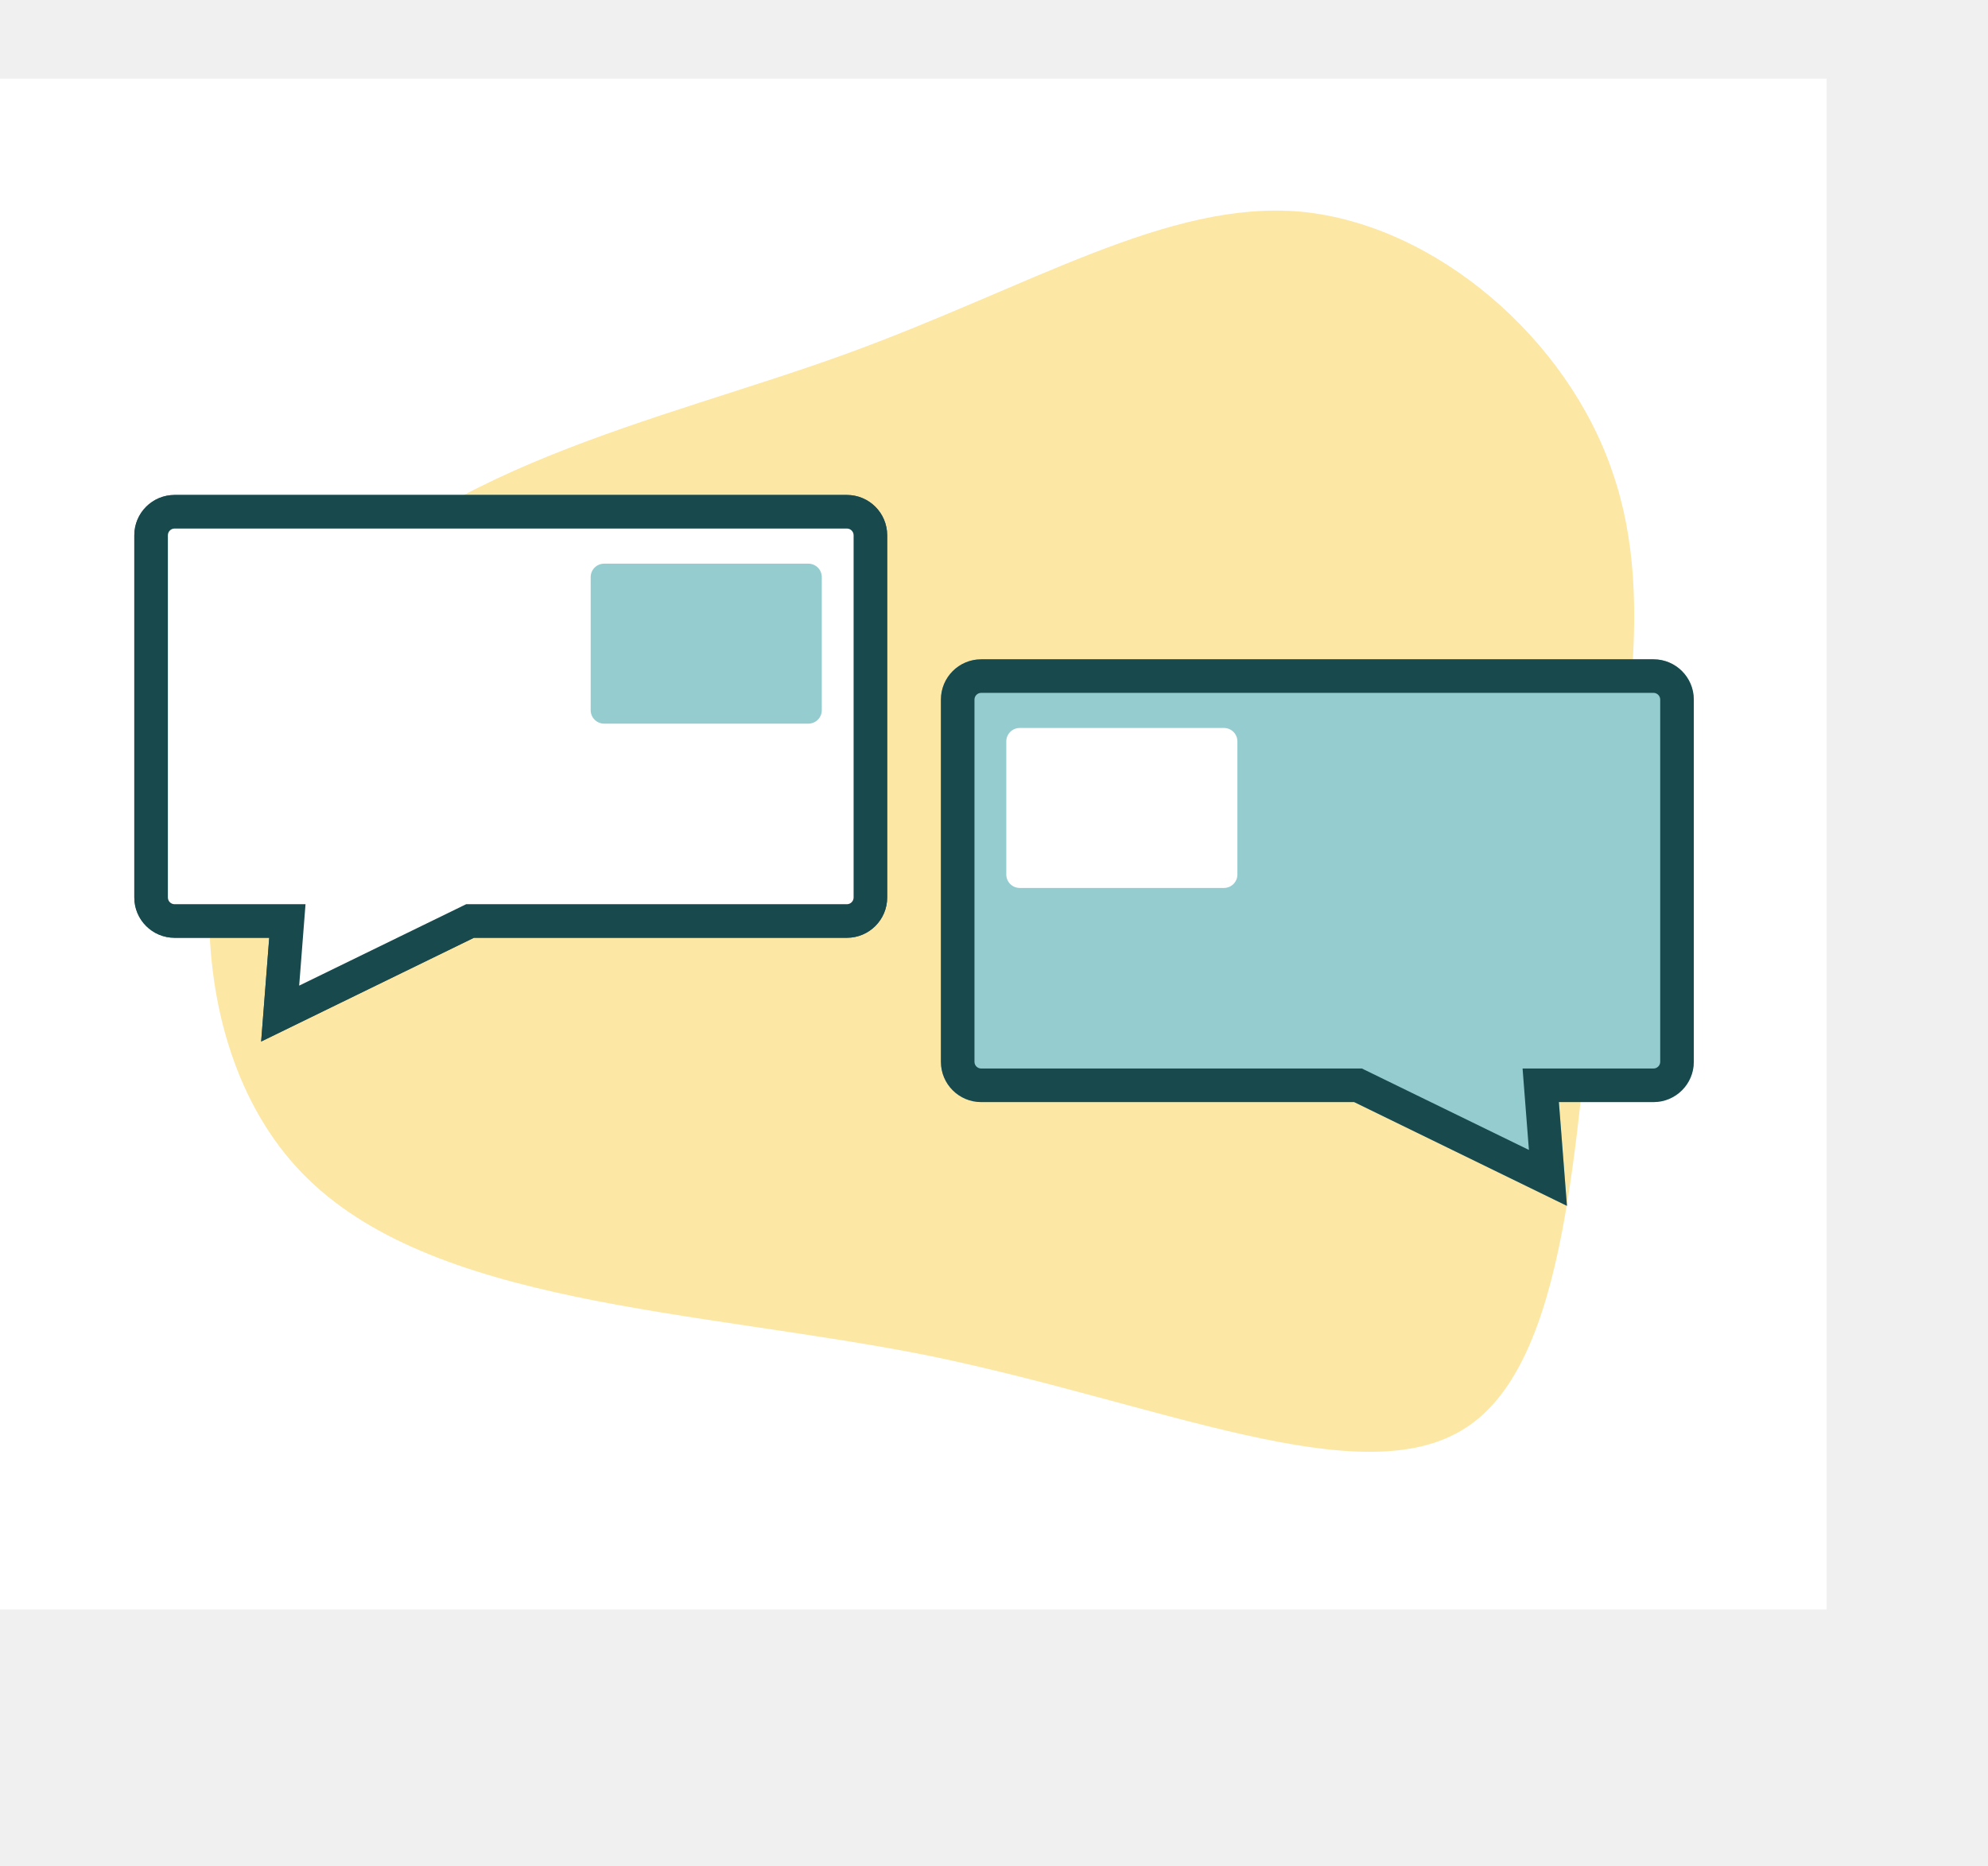
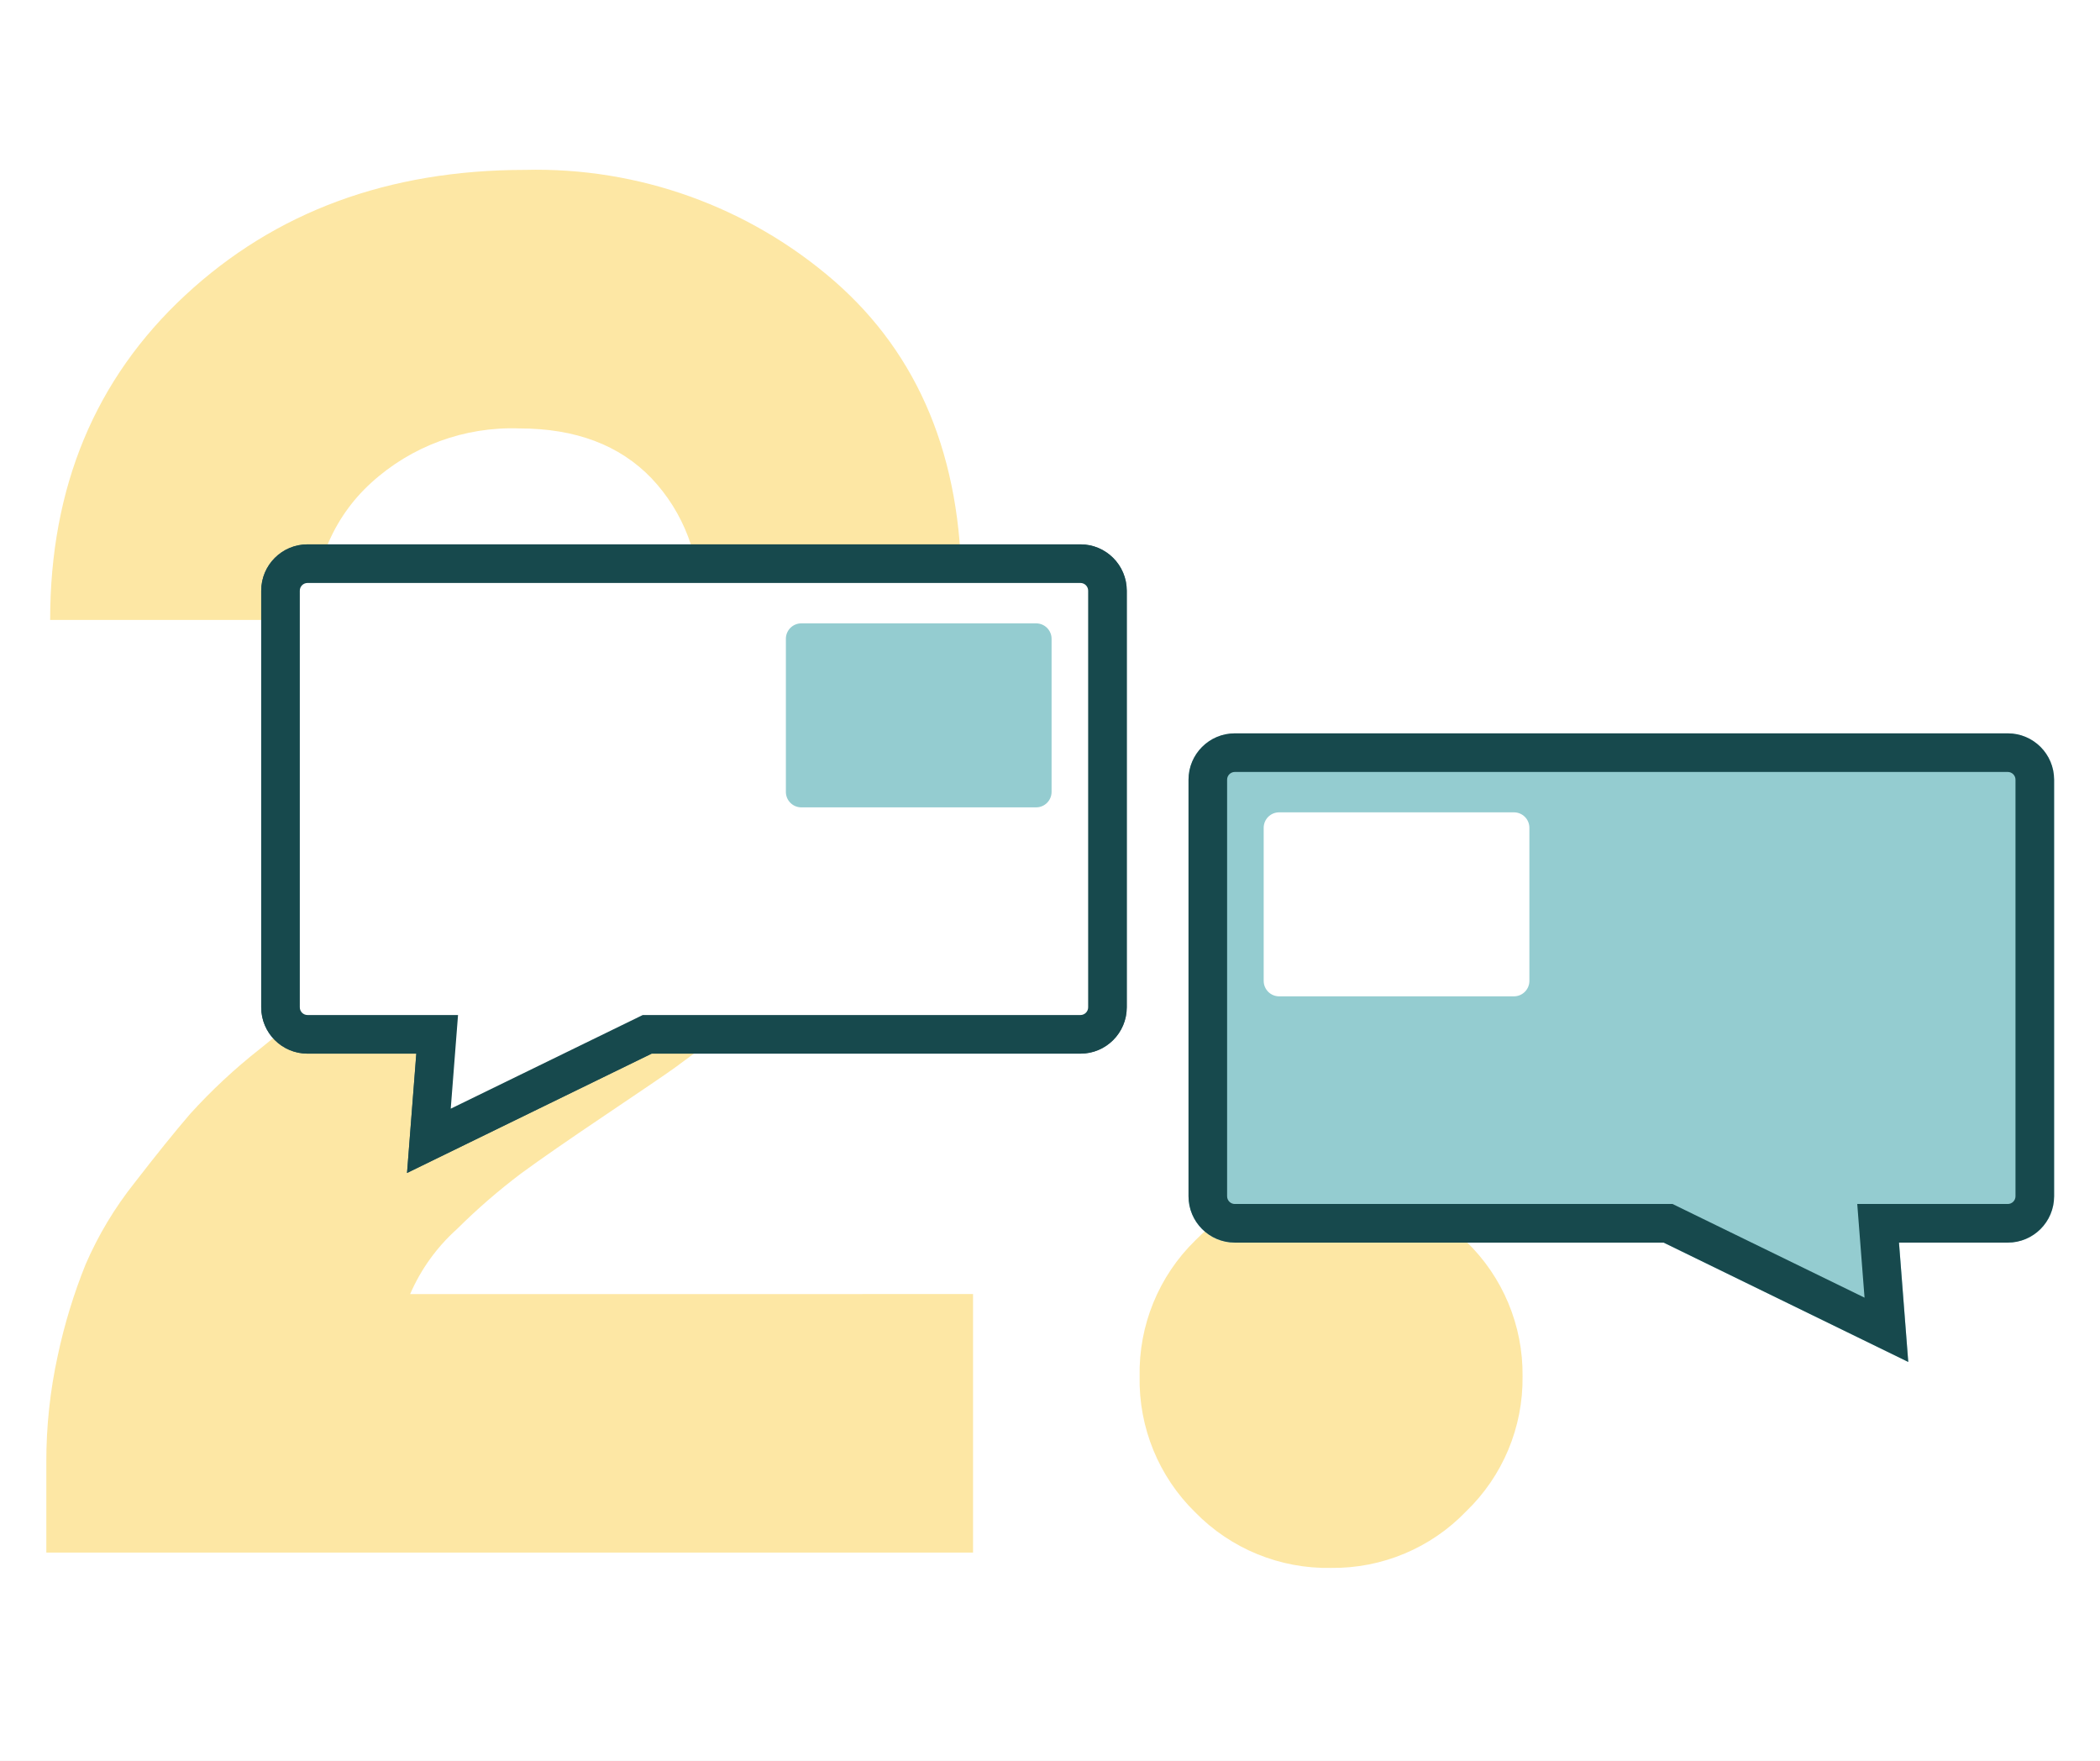
- <svg xmlns="http://www.w3.org/2000/svg" width="148.016" height="138.94" viewBox="0 0 148.016 138.94">
-   <g id="Group_2205" data-name="Group 2205" transform="translate(-466 -3626.142)">
-     <path id="Path_2108" data-name="Path 2108" d="M0,0H136V114H0Z" transform="translate(466 3632)" fill="#fff" />
-     <rect id="Rectangle_3248" data-name="Rectangle 3248" width="28.722" height="17.473" rx="1" transform="translate(572.376 3724.292) rotate(180)" fill="#fff" />
-     <path id="blob_3_" data-name="blob (3)" d="M23.816-42.416C37.309-30.992,54.445-21.224,58-7.9c3.56,13.245-6.54,30.132-20.033,35.761-13.41,5.712-30.3.248-44.784-2.07s-26.655-1.573-34.933-7.2C-50.024,12.882-54.495.713-52.591-9.635c1.821-10.348,9.851-18.874,18.129-30.3,8.278-11.506,16.8-25.993,25.91-26.573C.637-67.167,10.405-53.922,23.816-42.416Z" transform="matrix(-0.875, 0.485, -0.485, -0.875, 535.385, 3678.425)" fill="#fde7a4" />
-     <g id="Group_1773" data-name="Group 1773" transform="translate(0.557 4.97)">
-       <g id="Group_1746" data-name="Group 1746" transform="translate(-267.139 3049.382)">
-         <g id="Group_1745" data-name="Group 1745" transform="translate(-164.912 64.763)">
-           <g id="Union_25" data-name="Union 25" transform="translate(963.549 584.588) rotate(180)" fill="none">
-             <path d="M3,40.7a3,3,0,0,1-3-3V10.726a3,3,0,0,1,3-3H30.77L46.611,0l-.6,7.727h7.045a3,3,0,0,1,3,3V37.7a3,3,0,0,1-3,3Z" stroke="none" />
-             <path d="M 53.055 38.202 C 53.331 38.202 53.555 37.977 53.555 37.701 L 53.555 10.726 C 53.555 10.451 53.331 10.226 53.055 10.226 L 43.308 10.226 L 43.78 4.163 L 31.347 10.226 L 3 10.226 C 2.724 10.226 2.5 10.451 2.5 10.726 L 2.5 37.701 C 2.5 37.977 2.724 38.202 3 38.202 L 53.055 38.202 M 53.055 40.702 L 3 40.702 C 1.344 40.702 1.379394575451443e-06 39.358 1.379394575451443e-06 37.701 L 1.379394575451443e-06 10.726 C 1.379394575451443e-06 9.069 1.344 7.726 3 7.726 L 30.77 7.726 L 46.611 -4.39453117451194e-07 L 46.01 7.726 L 53.055 7.726 C 54.712 7.726 56.055 9.069 56.055 10.726 L 56.055 37.701 C 56.055 39.358 54.712 40.702 53.055 40.702 Z" stroke="none" fill="#3a6469" />
+ <svg xmlns="http://www.w3.org/2000/svg" width="136" height="114" viewBox="0 0 136 114">
+   <g id="Group_2722" data-name="Group 2722" transform="translate(-464 -3217)">
+     <path id="Path_2108" data-name="Path 2108" d="M0,0H136V114H0Z" transform="translate(464 3217)" fill="#fff" />
+     <g id="Group_2720" data-name="Group 2720" transform="translate(4.916 4.528)">
+       <path id="Path_6115" data-name="Path 6115" d="M65.1-16.74V0H5.084V-5.828a31.919,31.919,0,0,1,.744-6.944,35.614,35.614,0,0,1,1.8-5.89,23.4,23.4,0,0,1,3.162-5.27q2.108-2.728,3.6-4.464a36.765,36.765,0,0,1,4.526-4.216q3.038-2.48,4.65-3.658t5.084-3.6q3.472-2.418,4.836-3.41,13.888-9.672,13.888-18.1a11.328,11.328,0,0,0-3.1-8.184q-3.1-3.224-8.556-3.224a13.519,13.519,0,0,0-9.61,3.534,11.241,11.241,0,0,0-3.658,8.866H5.332q0-12.9,8.742-21.018t22.01-8.122A29.412,29.412,0,0,1,56.11-82.336q8.246,7.192,8.246,19.964,0,10.54-4.526,17.3t-14.074,13.7q-.868.62-4.464,3.038t-5.456,3.782a40.328,40.328,0,0,0-4.154,3.6,12.141,12.141,0,0,0-3.038,4.216ZM88.288.992a11.973,11.973,0,0,1-8.8-3.6,11.973,11.973,0,0,1-3.6-8.8,11.973,11.973,0,0,1,3.6-8.8,11.973,11.973,0,0,1,8.8-3.6A11.93,11.93,0,0,1,97.03-20.15a11.93,11.93,0,0,1,3.658,8.742A11.93,11.93,0,0,1,97.03-2.666,11.93,11.93,0,0,1,88.288.992Z" transform="translate(457 3313)" fill="#fde7a4" />
+       <g id="Group_1773" data-name="Group 1773" transform="translate(0.557 -410.313)">
+         <g id="Group_1746" data-name="Group 1746" transform="translate(-267.139 3049.382)">
+           <g id="Group_1745" data-name="Group 1745" transform="translate(-164.912 64.763)">
+             <g id="Union_25" data-name="Union 25" transform="translate(963.549 584.588) rotate(180)" fill="none">
+               <path d="M3,40.7a3,3,0,0,1-3-3V10.726a3,3,0,0,1,3-3H30.77L46.611,0l-.6,7.727h7.045a3,3,0,0,1,3,3V37.7a3,3,0,0,1-3,3Z" stroke="none" />
+               <path d="M 53.055 38.202 C 53.331 38.202 53.555 37.977 53.555 37.701 L 53.555 10.726 C 53.555 10.451 53.331 10.226 53.055 10.226 L 43.308 10.226 L 43.78 4.163 L 31.347 10.226 L 3 10.226 C 2.724 10.226 2.5 10.451 2.5 10.726 L 2.5 37.701 C 2.5 37.977 2.724 38.202 3 38.202 L 53.055 38.202 M 53.055 40.702 L 3 40.702 C 1.344 40.702 1.379394575451443e-06 39.358 1.379394575451443e-06 37.701 L 1.379394575451443e-06 10.726 C 1.379394575451443e-06 9.069 1.344 7.726 3 7.726 L 30.77 7.726 L 46.611 -4.39453117451194e-07 L 46.01 7.726 L 53.055 7.726 C 54.712 7.726 56.055 9.069 56.055 10.726 L 56.055 37.701 C 56.055 39.358 54.712 40.702 53.055 40.702 Z" stroke="none" fill="#3a6469" />
+             </g>
+             <rect id="Rectangle_3247" data-name="Rectangle 3247" width="17.207" height="11.913" rx="1" transform="translate(958.68 560.915) rotate(180)" fill="#d7e1e2" />
          </g>
-           <rect id="Rectangle_3247" data-name="Rectangle 3247" width="17.207" height="11.913" rx="1" transform="translate(958.68 560.915) rotate(180)" fill="#d7e1e2" />
+           <g id="Group_1751" data-name="Group 1751" transform="translate(-164.912 64.763)">
+             <g id="Union_25-2" data-name="Union 25" transform="translate(963.549 584.588) rotate(180)" fill="#fff">
+               <path d="M 53.055 39.452 L 3 39.452 C 2.035 39.452 1.25 38.666 1.25 37.701 L 1.25 10.726 C 1.25 9.761 2.035 8.976 3 8.976 L 30.77 8.976 L 31.058 8.976 L 31.318 8.85 L 45.195 2.081 L 44.764 7.63 L 44.659 8.976 L 46.01 8.976 L 53.055 8.976 C 54.02 8.976 54.805 9.761 54.805 10.726 L 54.805 37.701 C 54.805 38.666 54.02 39.452 53.055 39.452 Z" stroke="none" />
+               <path d="M 53.055 38.202 C 53.331 38.202 53.555 37.977 53.555 37.701 L 53.555 10.726 C 53.555 10.451 53.331 10.226 53.055 10.226 L 43.308 10.226 L 43.78 4.163 L 31.347 10.226 L 3 10.226 C 2.724 10.226 2.5 10.451 2.5 10.726 L 2.5 37.701 C 2.5 37.977 2.724 38.202 3 38.202 L 53.055 38.202 M 53.055 40.702 L 3 40.702 C 1.344 40.702 1.379394575451443e-06 39.358 1.379394575451443e-06 37.701 L 1.379394575451443e-06 10.726 C 1.379394575451443e-06 9.069 1.344 7.726 3 7.726 L 30.77 7.726 L 46.611 -4.39453117451194e-07 L 46.01 7.726 L 53.055 7.726 C 54.712 7.726 56.055 9.069 56.055 10.726 L 56.055 37.701 C 56.055 39.358 54.712 40.702 53.055 40.702 Z" stroke="none" fill="#17494d" />
+             </g>
+             <rect id="Rectangle_3247-2" data-name="Rectangle 3247" width="17.207" height="11.913" rx="1" transform="translate(958.68 560.915) rotate(180)" fill="#94ccd0" />
+           </g>
        </g>
-         <g id="Group_1751" data-name="Group 1751" transform="translate(-164.912 64.763)">
-           <g id="Union_25-2" data-name="Union 25" transform="translate(963.549 584.588) rotate(180)" fill="#fff">
-             <path d="M 53.055 39.452 L 3 39.452 C 2.035 39.452 1.25 38.666 1.25 37.701 L 1.25 10.726 C 1.25 9.761 2.035 8.976 3 8.976 L 30.77 8.976 L 31.058 8.976 L 31.318 8.85 L 45.195 2.081 L 44.764 7.63 L 44.659 8.976 L 46.01 8.976 L 53.055 8.976 C 54.02 8.976 54.805 9.761 54.805 10.726 L 54.805 37.701 C 54.805 38.666 54.02 39.452 53.055 39.452 Z" stroke="none" />
-             <path d="M 53.055 38.202 C 53.331 38.202 53.555 37.977 53.555 37.701 L 53.555 10.726 C 53.555 10.451 53.331 10.226 53.055 10.226 L 43.308 10.226 L 43.78 4.163 L 31.347 10.226 L 3 10.226 C 2.724 10.226 2.5 10.451 2.5 10.726 L 2.5 37.701 C 2.5 37.977 2.724 38.202 3 38.202 L 53.055 38.202 M 53.055 40.702 L 3 40.702 C 1.344 40.702 1.379394575451443e-06 39.358 1.379394575451443e-06 37.701 L 1.379394575451443e-06 10.726 C 1.379394575451443e-06 9.069 1.344 7.726 3 7.726 L 30.77 7.726 L 46.611 -4.39453117451194e-07 L 46.01 7.726 L 53.055 7.726 C 54.712 7.726 56.055 9.069 56.055 10.726 L 56.055 37.701 C 56.055 39.358 54.712 40.702 53.055 40.702 Z" stroke="none" fill="#17494d" />
-           </g>
-           <rect id="Rectangle_3247-2" data-name="Rectangle 3247" width="17.207" height="11.913" rx="1" transform="translate(958.68 560.915) rotate(180)" fill="#94ccd0" />
-         </g>
-       </g>
-       <g id="Group_1772" data-name="Group 1772" transform="translate(0 -19.673)">
-         <rect id="Rectangle_3256" data-name="Rectangle 3256" width="23" height="16" transform="translate(538 3693)" fill="#fff" />
-         <g id="Group_1771" data-name="Group 1771" transform="translate(-267.139 3060.054)">
-           <path id="Subtraction_12" data-name="Subtraction 12" d="M46.606,40.7h0l-15.84-7.726H2.994a3,3,0,0,1-3-3V3a3,3,0,0,1,3-3H53.05a3,3,0,0,1,3,3V29.972a3,3,0,0,1-3,3H46.005l.6,7.725ZM5.86,5.112a1,1,0,0,0-1,1v9.913a1,1,0,0,0,1,1H21.067a1,1,0,0,0,1-1V6.112a1,1,0,0,0-1-1Z" transform="translate(802.645 629.89)" fill="#94ccd0" />
-           <g id="Union_23" data-name="Union 23" transform="translate(802.639 629.889)" fill="none">
-             <path d="M30.767,32.972H3a3,3,0,0,1-3-3V3A3,3,0,0,1,3,0H53.053a3,3,0,0,1,3,3V29.973a3,3,0,0,1-3,3H46.008l.6,7.727Z" stroke="none" />
-             <path d="M 43.778 36.536 L 43.306 30.472 L 53.053 30.472 C 53.329 30.472 53.554 30.248 53.554 29.973 L 53.554 2.999 C 53.554 2.723 53.329 2.498 53.053 2.498 L 2.997 2.498 C 2.721 2.498 2.497 2.723 2.497 2.999 L 2.497 29.973 C 2.497 30.248 2.721 30.472 2.997 30.472 L 31.344 30.472 L 43.778 36.536 M 46.609 40.699 L 30.767 32.972 L 2.997 32.972 C 1.341 32.972 -0.003 31.63 -0.003 29.973 L -0.003 2.999 C -0.003 1.342 1.341 -0.002 2.997 -0.002 L 53.053 -0.002 C 54.71 -0.002 56.054 1.342 56.054 2.999 L 56.054 29.973 C 56.054 31.63 54.71 32.972 53.053 32.972 L 46.008 32.972 L 46.609 40.699 Z" stroke="none" fill="#17494d" />
+         <g id="Group_1772" data-name="Group 1772" transform="translate(0 -19.673)">
+           <rect id="Rectangle_3256" data-name="Rectangle 3256" width="23" height="16" transform="translate(538 3693)" fill="#fff" />
+           <g id="Group_1771" data-name="Group 1771" transform="translate(-267.139 3060.054)">
+             <path id="Subtraction_12" data-name="Subtraction 12" d="M46.606,40.7h0l-15.84-7.726H2.994a3,3,0,0,1-3-3V3a3,3,0,0,1,3-3H53.05a3,3,0,0,1,3,3V29.972a3,3,0,0,1-3,3H46.005l.6,7.725ZM5.86,5.112a1,1,0,0,0-1,1v9.913a1,1,0,0,0,1,1H21.067a1,1,0,0,0,1-1V6.112a1,1,0,0,0-1-1Z" transform="translate(802.645 629.89)" fill="#94ccd0" />
+             <g id="Union_23" data-name="Union 23" transform="translate(802.639 629.889)" fill="none">
+               <path d="M30.767,32.972H3a3,3,0,0,1-3-3V3A3,3,0,0,1,3,0H53.053a3,3,0,0,1,3,3V29.973a3,3,0,0,1-3,3H46.008l.6,7.727Z" stroke="none" />
+               <path d="M 43.778 36.536 L 43.306 30.472 L 53.053 30.472 C 53.329 30.472 53.554 30.248 53.554 29.973 L 53.554 2.999 C 53.554 2.723 53.329 2.498 53.053 2.498 L 2.997 2.498 C 2.721 2.498 2.497 2.723 2.497 2.999 L 2.497 29.973 C 2.497 30.248 2.721 30.472 2.997 30.472 L 31.344 30.472 L 43.778 36.536 M 46.609 40.699 L 30.767 32.972 L 2.997 32.972 C 1.341 32.972 -0.003 31.63 -0.003 29.973 L -0.003 2.999 C -0.003 1.342 1.341 -0.002 2.997 -0.002 L 53.053 -0.002 C 54.71 -0.002 56.054 1.342 56.054 2.999 L 56.054 29.973 C 56.054 31.63 54.71 32.972 53.053 32.972 L 46.008 32.972 L 46.609 40.699 Z" stroke="none" fill="#17494d" />
+             </g>
          </g>
        </g>
      </g>
    </g>
  </g>
</svg>
